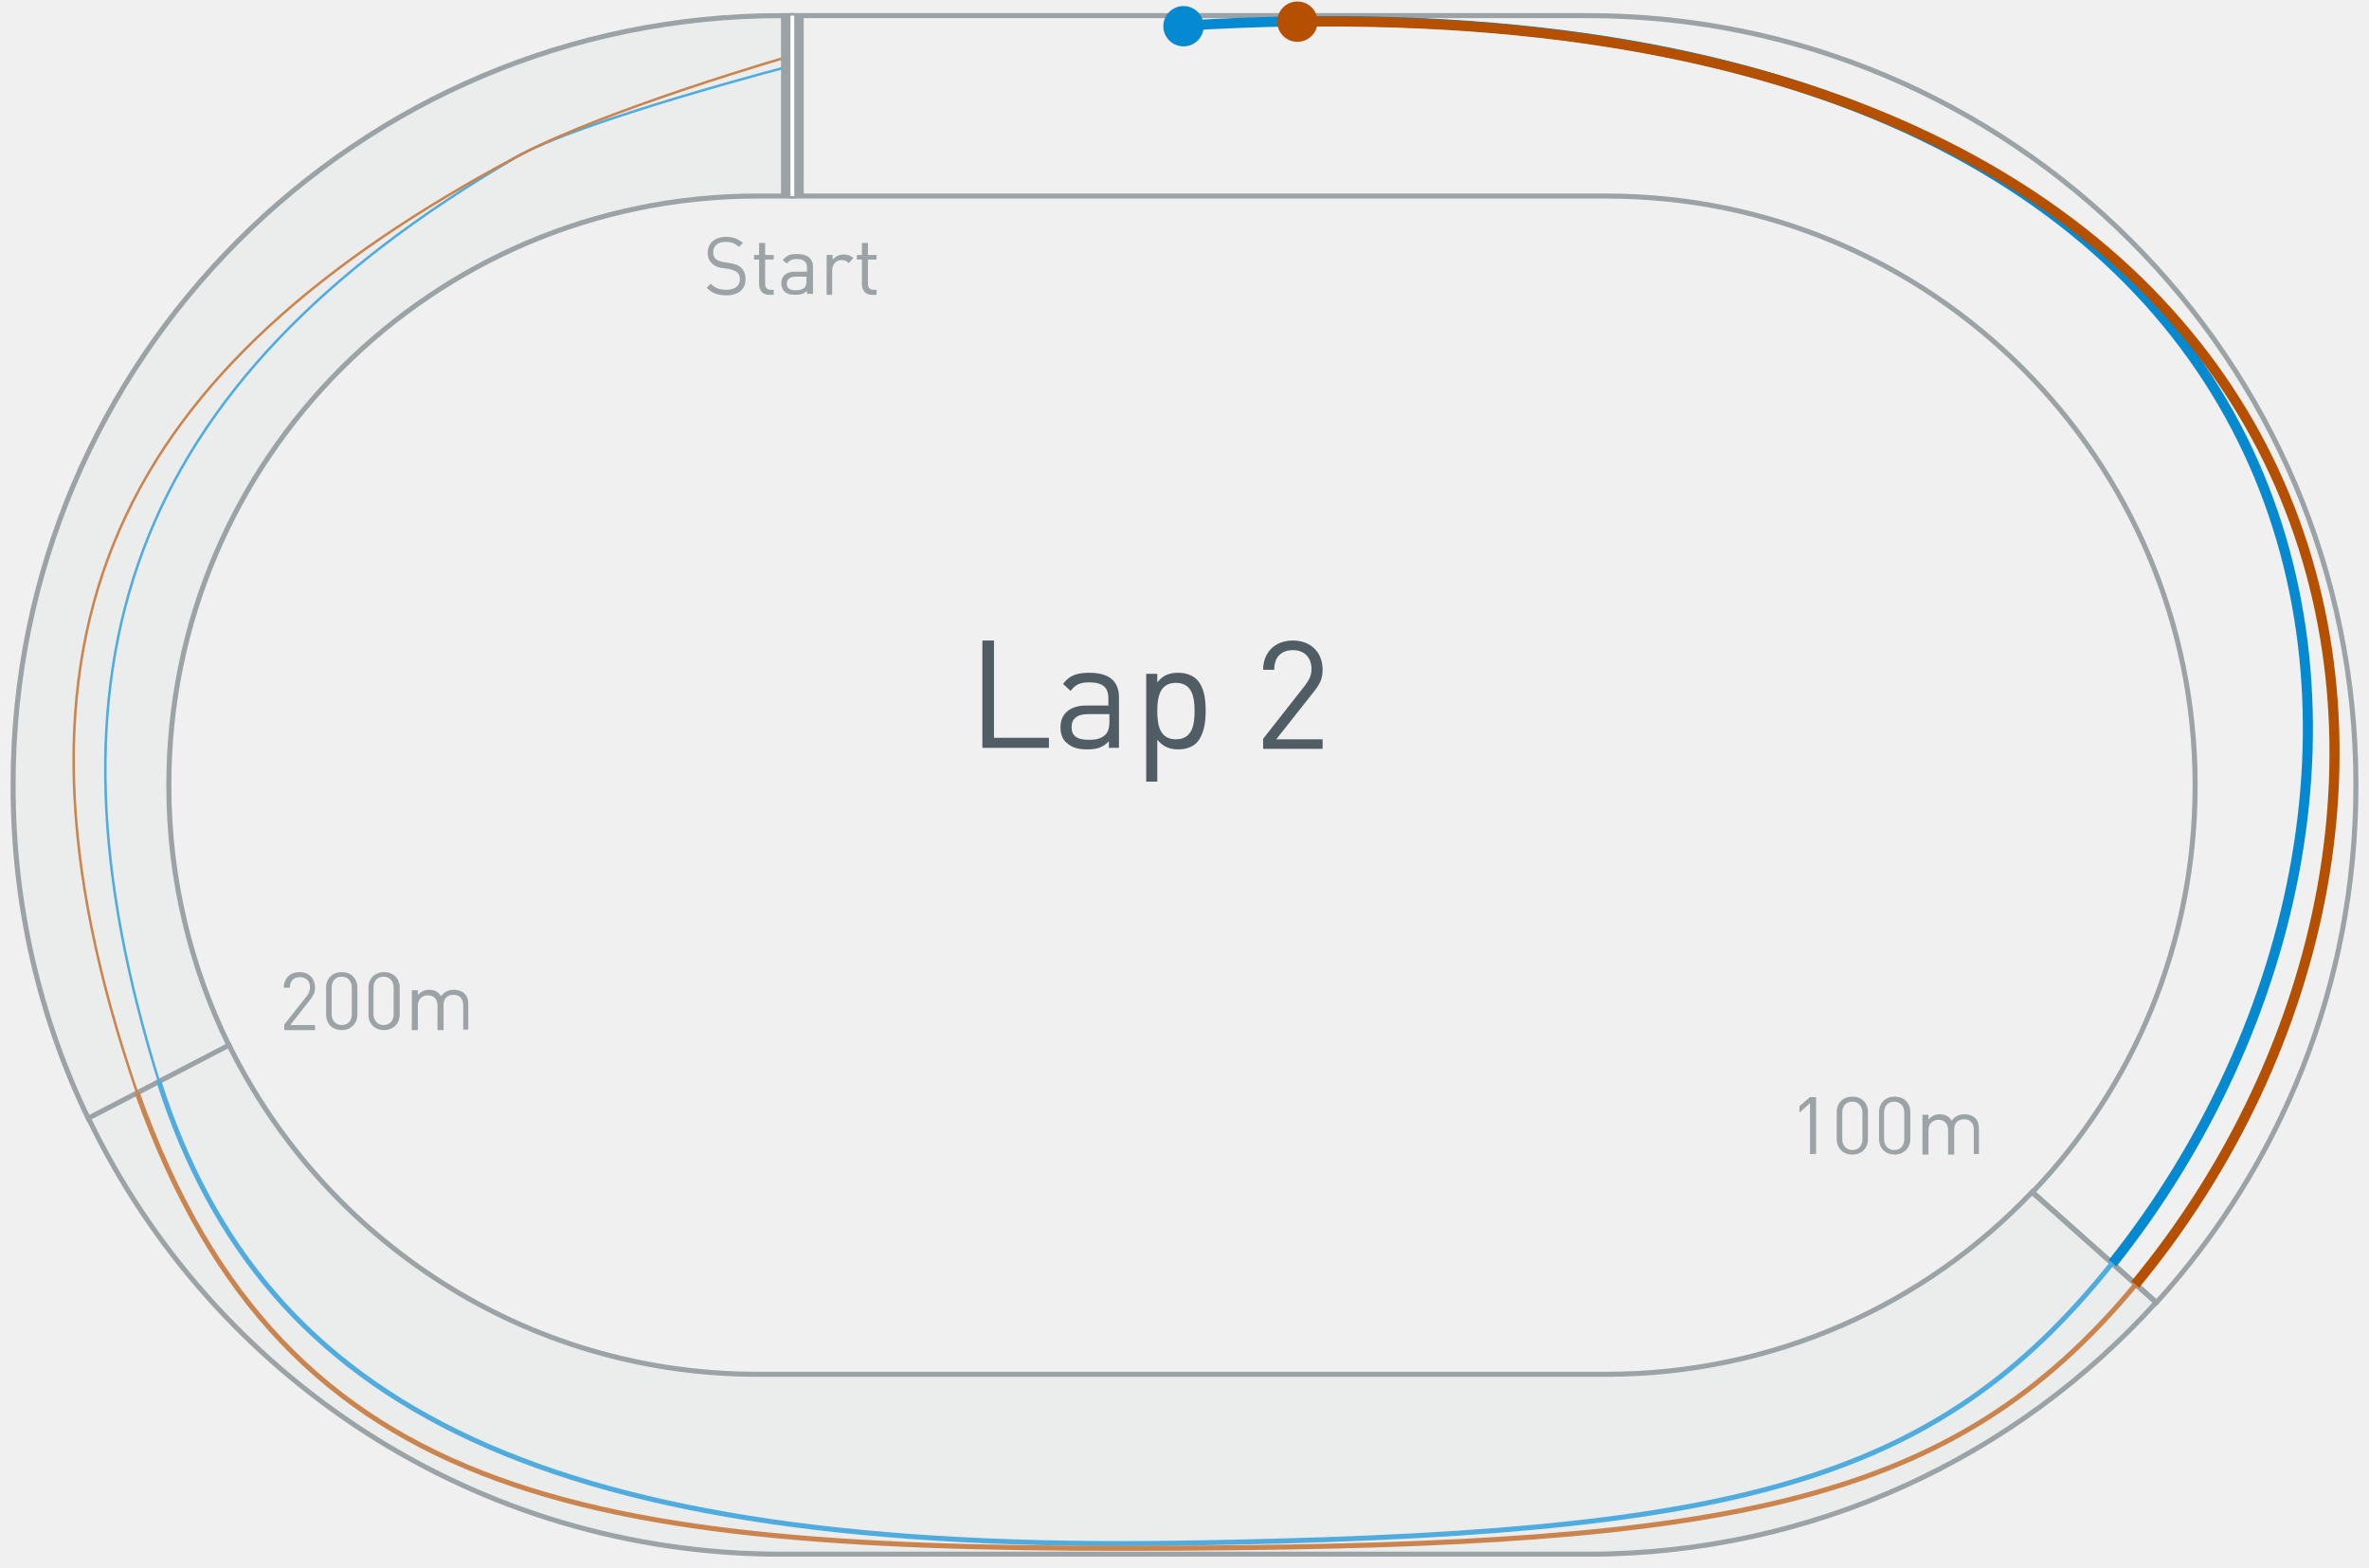
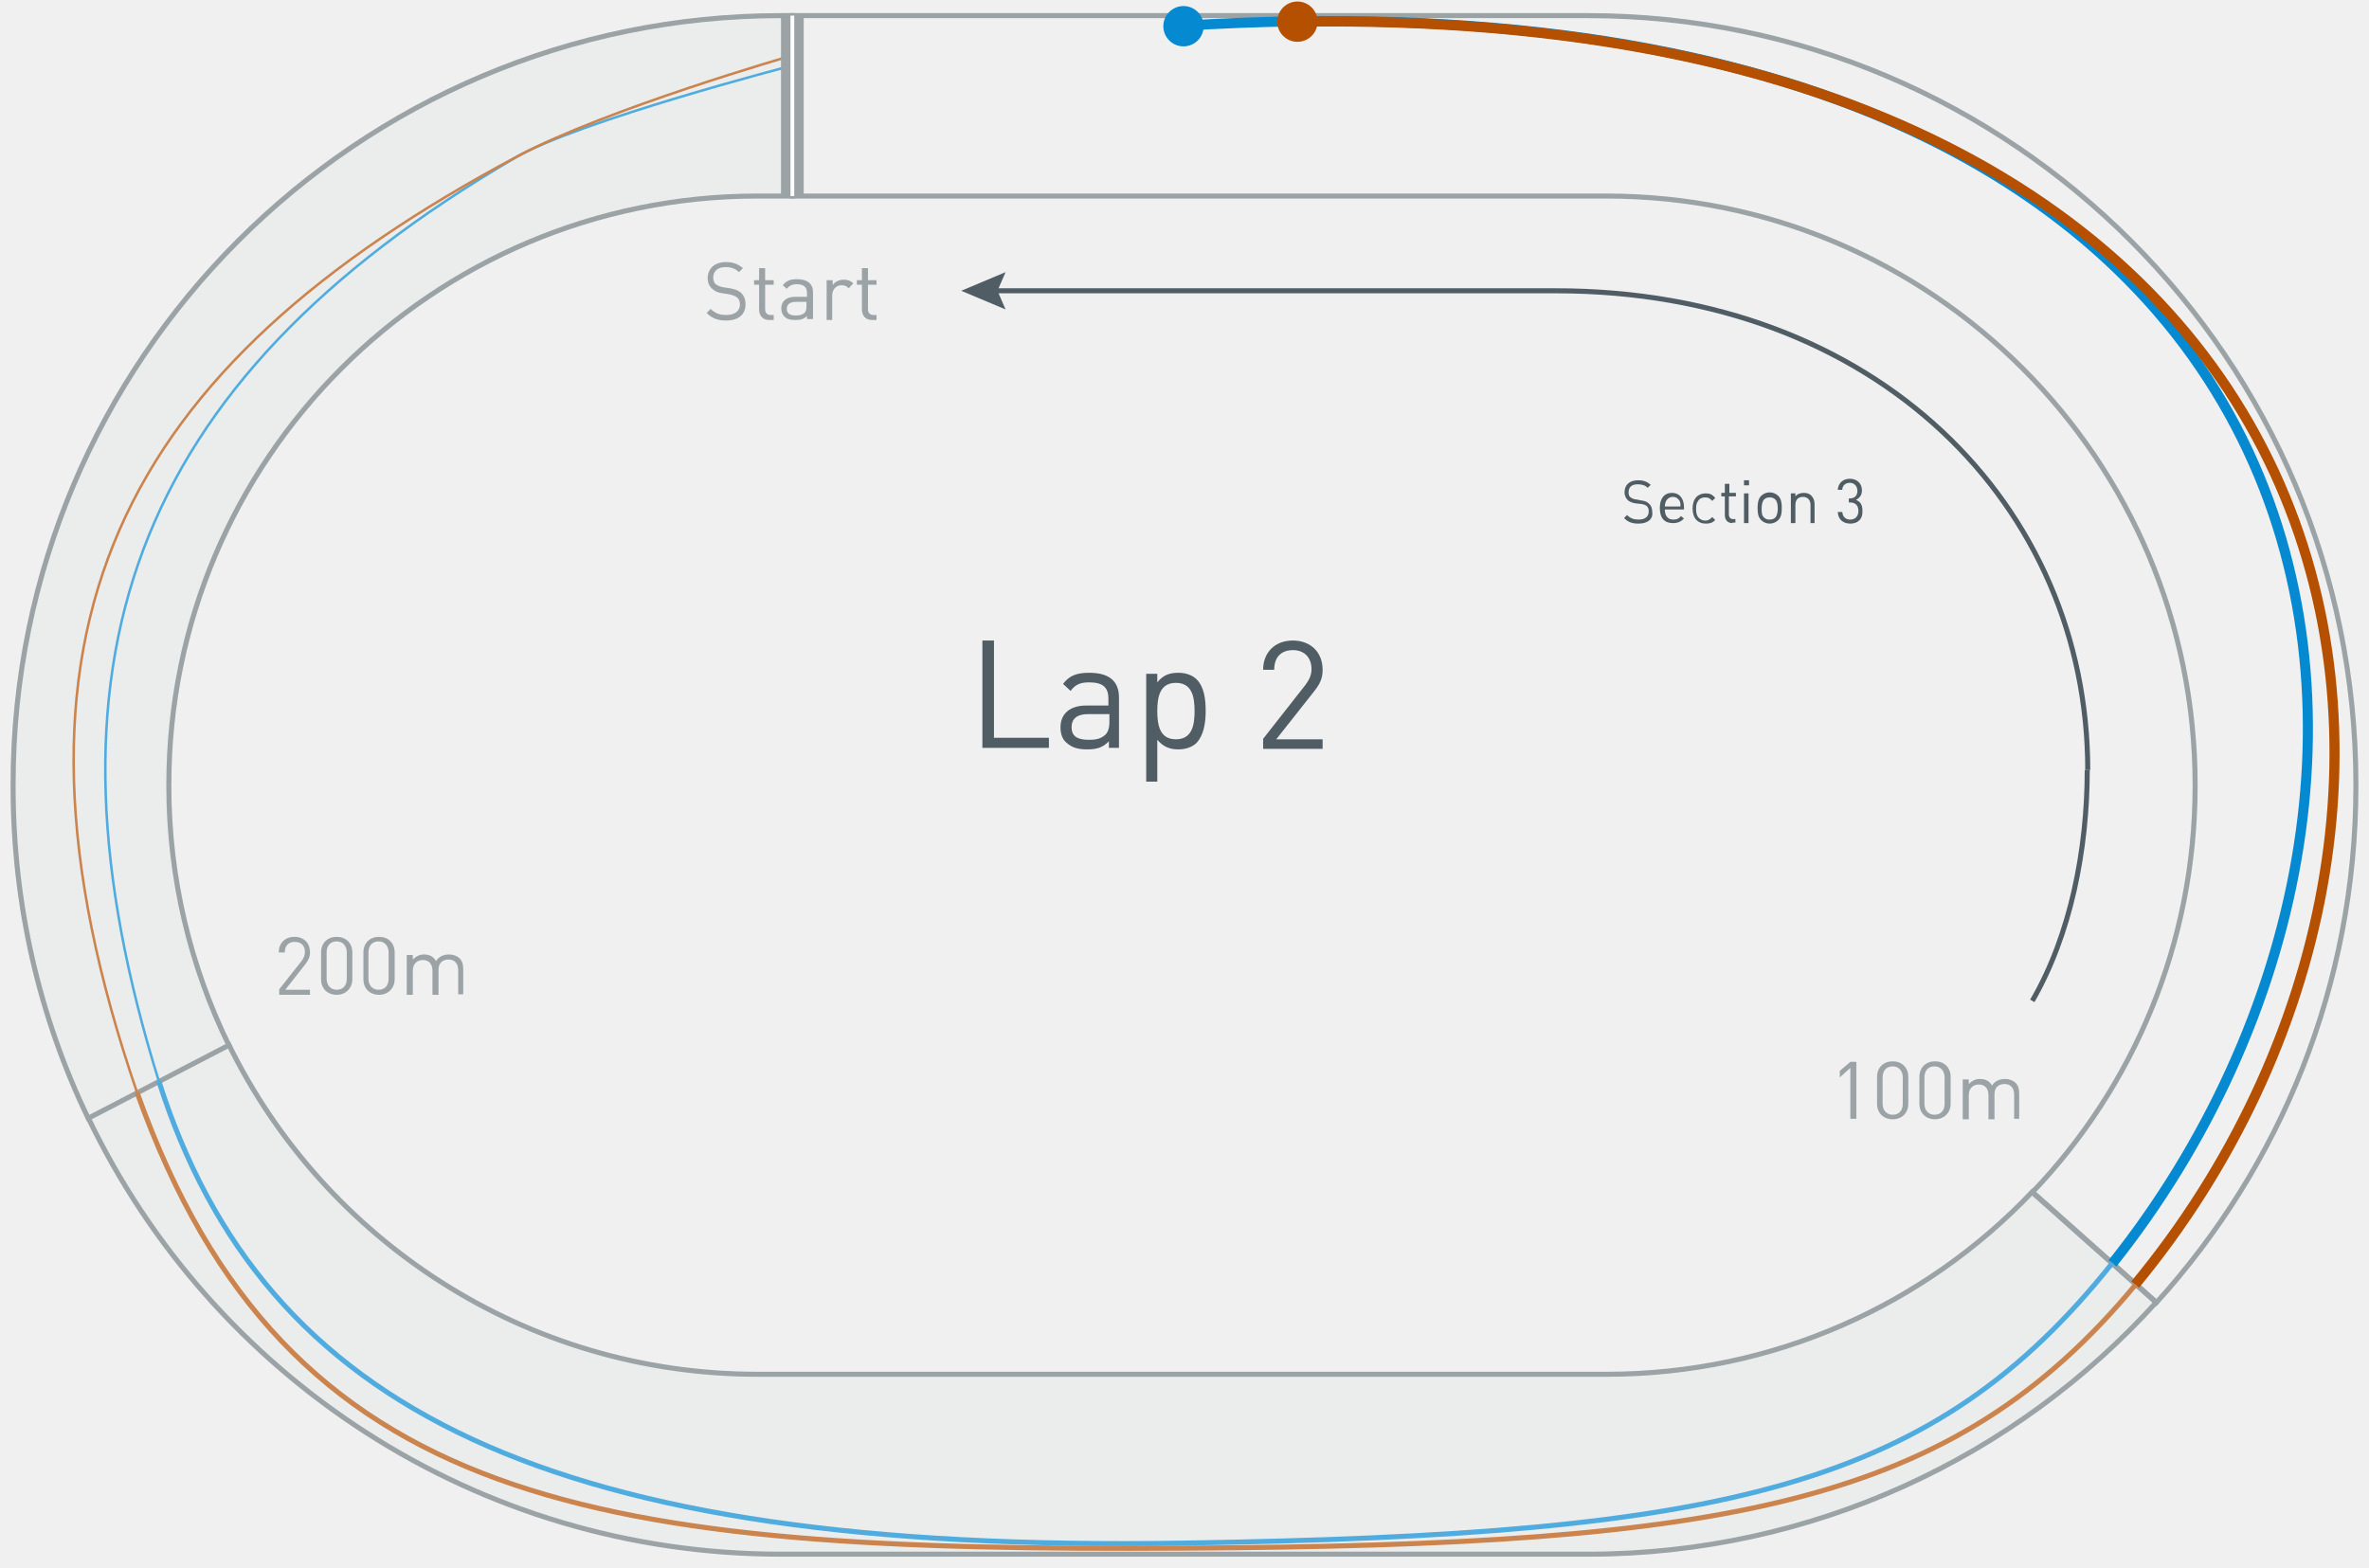
<svg xmlns="http://www.w3.org/2000/svg" version="1.1" x="0px" y="0px" viewBox="0 0 470 311" enable-background="new 0 0 470 311" xml:space="preserve">
  <g id="Layer_6">
    <g>
      <path fill="#EBEDED" stroke="#9BA3A6" stroke-miterlimit="10" d="M318.7,272.7H150.3c-46.1,0-85.9-26.7-104.9-65.4l-27.9,14.5    c24.6,51.3,76.9,86.6,137.5,86.6H315c44.7,0,85-19.3,112.8-50l-24.6-21.9C381.9,258.9,351.9,272.7,318.7,272.7z" />
      <path fill="#EBEDED" stroke="#9BA3A6" stroke-miterlimit="10" d="M33.5,156v-0.3c0-64.5,52.3-116.8,116.8-116.8h6.9V3.1H155    C70.9,3.1,2.6,71.4,2.6,155.6v0.5c0,23.6,5.3,45.9,14.9,65.8l27.9-14.5C37.8,191.8,33.5,174.4,33.5,156z" />
      <path fill="none" stroke="#9BA3A6" stroke-miterlimit="10" d="M467.4,155.6C467.4,71.4,399.1,3.1,315,3.1H157.2v35.8h161.5    c64.5,0,116.8,52.3,116.8,116.8v0.3c0,31.3-12.3,59.7-32.3,80.6l24.6,21.9c24.6-27.1,39.6-63,39.6-102.5V155.6z" />
    </g>
    <path fill="none" stroke="#0589D1" stroke-width="2" stroke-miterlimit="10" d="M419.1,250.7C494.2,156.4,474-9.6,234.8,5.1" />
    <path fill="none" stroke="#50ACDF" stroke-miterlimit="10" d="M31.5,214.5c20.8,65.4,77.5,93.7,203.3,91.7   c108.4-1.7,148.8-11.1,184.3-55.6" />
    <path fill="none" stroke="#50ACDF" stroke-width="0.5" stroke-miterlimit="10" d="M157.2,13c0,0-42.5,11-55,18.3   C25.3,76.3,6,132.5,31.5,214.5" />
    <path fill="none" stroke="#B55000" stroke-width="2" stroke-miterlimit="10" d="M257.4,4.3" />
    <path fill="none" stroke="#B55000" stroke-width="2" stroke-miterlimit="10" d="M423.6,254.9C500.4,162,475.7,1.2,257.4,4.3" />
    <path fill="none" stroke="#CB844D" stroke-miterlimit="10" d="M27.2,216.8c29.6,83.2,91.9,91.1,207.6,90.4   c108.4-0.6,152.6-8.5,188.9-52.3" />
    <path fill="none" stroke="#CB844D" stroke-width="0.5" stroke-miterlimit="10" d="M157.2,11c0,0-36.9,10.6-54.5,20   c-78.5,41.8-107,94-75.5,185.8" />
    <circle fill="#0589D1" cx="234.8" cy="5.2" r="4" />
    <circle fill="#B55000" cx="257.4" cy="4.3" r="4" />
    <g>
      <line fill="none" stroke="#9BA3A6" stroke-width="4.507" stroke-miterlimit="10" x1="157.2" y1="38.9" x2="157.2" y2="3.1" />
      <line fill="none" stroke="#FFFFFF" stroke-width="0.751" stroke-miterlimit="10" x1="157.2" y1="38.9" x2="157.2" y2="3.1" />
    </g>
    <g>
      <g>
        <path fill="#505D64" d="M194.9,148.5v-21.4h2.3v19.3h10.9v2H194.9z" />
        <path fill="#505D64" d="M220,148.5v-1.4c-1.2,1.2-2.3,1.6-4.3,1.6c-2,0-3.1-0.4-4.2-1.4c-0.8-0.7-1.1-1.8-1.1-3     c0-2.6,1.8-4.3,5.1-4.3h4.4v-1.4c0-2.1-1-3.2-3.8-3.2c-1.9,0-2.8,0.5-3.7,1.7l-1.5-1.4c1.3-1.7,2.8-2.2,5.2-2.2     c4,0,5.9,1.7,5.9,4.9v10H220z M220,141.7h-4.1c-2.2,0-3.3,0.9-3.3,2.6c0,1.7,1,2.5,3.4,2.5c1.2,0,2.3-0.1,3.3-1     c0.5-0.5,0.8-1.3,0.8-2.5V141.7z" />
        <path fill="#505D64" d="M237.4,147.4c-0.8,0.8-2.1,1.3-3.6,1.3c-1.6,0-2.9-0.4-4.2-1.9v8.3h-2.2v-21.4h2.2v1.7     c1.2-1.5,2.5-1.9,4.2-1.9c1.5,0,2.8,0.5,3.6,1.3c1.5,1.5,1.8,3.9,1.8,6.3C239.2,143.5,238.8,145.9,237.4,147.4z M233.3,135.5     c-3.2,0-3.7,2.8-3.7,5.6s0.5,5.6,3.7,5.6c3.2,0,3.7-2.8,3.7-5.6S236.5,135.5,233.3,135.5z" />
        <path fill="#505D64" d="M250.6,148.5v-1.9l8.4-10.7c0.8-1.1,1.2-2,1.2-3.1c0-2.3-1.4-3.8-3.7-3.8c-2,0-3.7,1.1-3.7,3.9h-2.2     c0-3.4,2.3-5.8,5.9-5.8c3.5,0,5.9,2.3,5.9,5.8c0,1.7-0.5,2.8-1.7,4.3l-7.5,9.5h9.2v1.9H250.6z" />
      </g>
    </g>
  </g>
+   <g id="section3_1_">
+     <g>
+       <path fill="none" stroke="#505D64" stroke-miterlimit="10" d="M414.1,152.8c0,15.8-3.3,32.7-10.9,45.8" />
+       <path fill="none" stroke="#505D64" stroke-miterlimit="10" d="M308.7,57.7c63.6,0,105.5,42.7,105.5,95.1" />
+       <g>
+         <g>
+           <line fill="none" stroke="#505D64" stroke-miterlimit="10" x1="196.7" y1="57.7" x2="308.7" y2="57.7" />
+           <g>
+             <polygon fill="#505D64" points="199.5,61.4 197.9,57.7 199.5,54 190.7,57.7      " />
+           </g>
+         </g>
+       </g>
+     </g>
+     <g>
+       <g>
+         <path fill="#505D64" d="M325.1,103.9c-1.3,0-2.1-0.3-2.9-1.1l0.6-0.6c0.7,0.7,1.4,0.9,2.3,0.9c1.3,0,2-0.6,2-1.6     c0-0.5-0.1-0.8-0.4-1.1c-0.3-0.2-0.5-0.3-1.1-0.4l-1-0.1c-0.7-0.1-1.2-0.3-1.6-0.6c-0.4-0.4-0.7-0.9-0.7-1.6c0-1.5,1-2.4,2.7-2.4     c1.1,0,1.8,0.3,2.5,0.9l-0.6,0.6c-0.5-0.5-1.1-0.7-2-0.7c-1.2,0-1.8,0.6-1.8,1.6c0,0.4,0.1,0.8,0.4,1s0.7,0.4,1.1,0.4l1,0.2     c0.8,0.1,1.2,0.3,1.5,0.6c0.5,0.4,0.7,1,0.7,1.7C328,103,326.9,103.9,325.1,103.9z" />
+         <path fill="#505D64" d="M330.3,101.1c0,1.3,0.6,2,1.7,2c0.7,0,1.1-0.2,1.5-0.7l0.6,0.5c-0.6,0.6-1.2,0.9-2.2,0.9     c-1.6,0-2.6-0.9-2.6-3c0-1.9,0.9-3,2.4-3c1.5,0,2.4,1.1,2.4,2.9v0.4H330.3z M333.3,99.5c-0.3-0.5-0.7-0.9-1.4-0.9     c-0.6,0-1.1,0.3-1.4,0.9c-0.1,0.3-0.2,0.5-0.2,1h3.1C333.4,100,333.4,99.8,333.3,99.5z" />
+         <path fill="#505D64" d="M338.4,103.9c-1.5,0-2.6-1-2.6-3c0-2,1.1-3,2.6-3c0.8,0,1.3,0.2,1.9,0.9l-0.6,0.6     c-0.4-0.5-0.8-0.7-1.4-0.7c-0.6,0-1.1,0.2-1.4,0.7c-0.3,0.4-0.4,0.8-0.4,1.6c0,0.7,0.1,1.2,0.4,1.6c0.3,0.4,0.8,0.7,1.4,0.7     c0.6,0,0.9-0.2,1.4-0.7l0.6,0.6C339.8,103.7,339.3,103.9,338.4,103.9z" />
+         <path fill="#505D64" d="M343.7,103.8c-1,0-1.5-0.7-1.5-1.6v-3.7h-0.7v-0.7h0.7v-1.8h0.9v1.8h1.3v0.7H343v3.6     c0,0.5,0.3,0.9,0.8,0.9h0.5v0.7H343.7z" />
+         <path fill="#505D64" d="M346,96.3v-1h1v1H346z M346,103.8v-5.9h0.9v5.9H346z" />
+         <path fill="#505D64" d="M352.8,103.2c-0.4,0.4-1,0.7-1.7,0.7c-0.7,0-1.3-0.3-1.7-0.7c-0.6-0.6-0.7-1.4-0.7-2.4     c0-0.9,0.1-1.8,0.7-2.4c0.4-0.4,1-0.7,1.7-0.7c0.7,0,1.3,0.3,1.7,0.7c0.6,0.6,0.7,1.4,0.7,2.4     C353.5,101.8,353.4,102.6,352.8,103.2z M352.2,99.1c-0.3-0.3-0.7-0.4-1.1-0.4c-0.4,0-0.8,0.1-1.1,0.4c-0.4,0.4-0.5,1.2-0.5,1.8     c0,0.7,0,1.4,0.5,1.8c0.3,0.3,0.6,0.4,1.1,0.4c0.4,0,0.8-0.1,1.1-0.4c0.4-0.4,0.5-1.2,0.5-1.8C352.7,100.2,352.6,99.5,352.2,99.1     z" />
+         <path fill="#505D64" d="M359.2,103.8v-3.6c0-1-0.6-1.6-1.5-1.6s-1.5,0.5-1.5,1.6v3.6h-0.9v-5.9h0.9v0.6c0.4-0.5,1-0.7,1.7-0.7     c0.6,0,1.2,0.2,1.5,0.6c0.4,0.4,0.6,1,0.6,1.6v3.8H359.2z" />
+         <path fill="#505D64" d="M367.1,103.9c-1.3,0-2.4-0.7-2.5-2.3h0.9c0.1,1.1,0.8,1.5,1.6,1.5c0.9,0,1.6-0.6,1.6-1.7     c0-1-0.5-1.7-1.7-1.7h-0.2v-0.8h0.2c1,0,1.5-0.6,1.5-1.5c0-1-0.7-1.6-1.5-1.6c-0.9,0-1.5,0.6-1.5,1.4h-0.9     c0.1-1.4,1.1-2.2,2.4-2.2c1.4,0,2.4,0.9,2.4,2.3c0,0.9-0.4,1.5-1.2,1.9c0.9,0.3,1.3,1,1.3,2.1     C369.6,103.1,368.5,103.9,367.1,103.9z" />
+       </g>
+     </g>
+   </g>
  <g id="Label">
    <g>
-       <path fill="#9BA3A6" d="M144.1,58.6c-1.7,0-2.8-0.4-3.9-1.5l0.8-0.8c0.9,0.9,1.8,1.2,3.1,1.2c1.7,0,2.7-0.8,2.7-2.1    c0-0.6-0.2-1.1-0.6-1.4c-0.4-0.3-0.7-0.4-1.5-0.6l-1.3-0.2c-0.9-0.1-1.6-0.4-2.1-0.9c-0.6-0.5-0.9-1.2-0.9-2.1    c0-1.9,1.4-3.2,3.6-3.2c1.5,0,2.4,0.4,3.4,1.2l-0.8,0.8c-0.7-0.7-1.5-1-2.7-1c-1.5,0-2.4,0.8-2.4,2.1c0,0.6,0.2,1,0.5,1.3    c0.4,0.3,0.9,0.5,1.5,0.6l1.3,0.2c1.1,0.2,1.6,0.4,2.1,0.8c0.6,0.5,1,1.3,1,2.2C148,57.4,146.5,58.6,144.1,58.6z" />
-       <path fill="#9BA3A6" d="M152.6,58.5c-1.3,0-2-0.9-2-2.1v-4.9h-1v-0.9h1v-2.4h1.2v2.4h1.7v0.9h-1.7v4.8c0,0.7,0.3,1.2,1.1,1.2h0.6    v1H152.6z" />
-       <path fill="#9BA3A6" d="M160.1,58.5v-0.8c-0.6,0.6-1.2,0.8-2.3,0.8c-1.1,0-1.7-0.2-2.2-0.7c-0.4-0.4-0.6-1-0.6-1.6    c0-1.4,1-2.3,2.7-2.3h2.4v-0.8c0-1.1-0.6-1.7-2-1.7c-1,0-1.5,0.3-2,0.9l-0.8-0.7c0.7-0.9,1.5-1.2,2.8-1.2c2.1,0,3.2,0.9,3.2,2.6    v5.3H160.1z M160.1,54.9h-2.2c-1.2,0-1.8,0.5-1.8,1.4c0,0.9,0.6,1.3,1.8,1.3c0.7,0,1.2-0.1,1.7-0.5c0.3-0.3,0.4-0.7,0.4-1.4V54.9z    " />
-       <path fill="#9BA3A6" d="M168.4,52.2c-0.4-0.4-0.8-0.6-1.4-0.6c-1.2,0-1.9,0.9-1.9,2.1v4.8H164v-7.9h1.2v1c0.4-0.7,1.3-1.1,2.2-1.1    c0.8,0,1.3,0.2,1.9,0.7L168.4,52.2z" />
-       <path fill="#9BA3A6" d="M173,58.5c-1.3,0-2-0.9-2-2.1v-4.9h-1v-0.9h1v-2.4h1.2v2.4h1.7v0.9h-1.7v4.8c0,0.7,0.3,1.2,1.1,1.2h0.6v1    H173z" />
+       <path fill="#9BA3A6" d="M144.1,63.6c-1.7,0-2.8-0.4-3.9-1.5l0.8-0.8c0.9,0.9,1.8,1.2,3.1,1.2c1.7,0,2.7-0.8,2.7-2.1    c0-0.6-0.2-1.1-0.6-1.4c-0.4-0.3-0.7-0.4-1.5-0.6l-1.3-0.2c-0.9-0.1-1.6-0.4-2.1-0.9c-0.6-0.5-0.9-1.2-0.9-2.1    c0-1.9,1.4-3.2,3.6-3.2c1.5,0,2.4,0.4,3.4,1.2l-0.8,0.8c-0.7-0.7-1.5-1-2.7-1c-1.5,0-2.4,0.8-2.4,2.1c0,0.6,0.2,1,0.5,1.3    c0.4,0.3,0.9,0.5,1.5,0.6l1.3,0.2c1.1,0.2,1.6,0.4,2.1,0.8c0.6,0.5,1,1.3,1,2.2C148,62.4,146.5,63.6,144.1,63.6z" />
+       <path fill="#9BA3A6" d="M152.6,63.5c-1.3,0-2-0.9-2-2.1v-4.9h-1v-0.9h1v-2.4h1.2v2.4h1.7v0.9h-1.7v4.8c0,0.7,0.3,1.2,1.1,1.2h0.6    v1H152.6z" />
+       <path fill="#9BA3A6" d="M160.1,63.5v-0.8c-0.6,0.6-1.2,0.8-2.3,0.8c-1.1,0-1.7-0.2-2.2-0.7c-0.4-0.4-0.6-1-0.6-1.6    c0-1.4,1-2.3,2.7-2.3h2.4v-0.8c0-1.1-0.6-1.7-2-1.7c-1,0-1.5,0.3-2,0.9l-0.8-0.7c0.7-0.9,1.5-1.2,2.8-1.2c2.1,0,3.2,0.9,3.2,2.6    v5.3H160.1z M160.1,59.9h-2.2c-1.2,0-1.8,0.5-1.8,1.4c0,0.9,0.6,1.3,1.8,1.3c0.7,0,1.2-0.1,1.7-0.5c0.3-0.3,0.4-0.7,0.4-1.4V59.9z    " />
+       <path fill="#9BA3A6" d="M168.4,57.2c-0.4-0.4-0.8-0.6-1.4-0.6c-1.2,0-1.9,0.9-1.9,2.1v4.8H164v-7.9h1.2v1c0.4-0.7,1.3-1.1,2.2-1.1    c0.8,0,1.3,0.2,1.9,0.7L168.4,57.2z" />
+       <path fill="#9BA3A6" d="M173,63.5c-1.3,0-2-0.9-2-2.1v-4.9h-1v-0.9h1v-2.4h1.2v2.4h1.7v0.9h-1.7v4.8c0,0.7,0.3,1.2,1.1,1.2h0.6v1    H173z" />
    </g>
    <g>
-       <path fill="#9BA3A6" d="M359.1,229v-10.1l-2.1,1.9v-1.3l2.1-1.8h1.2V229H359.1z" />
-       <path fill="#9BA3A6" d="M367.5,229.1c-1.8,0-3.1-1.2-3.1-3.1v-5.3c0-1.9,1.3-3.1,3.1-3.1c1.8,0,3.1,1.2,3.1,3.1v5.3    C370.6,227.9,369.3,229.1,367.5,229.1z M369.5,220.8c0-1.2-0.7-2.2-2-2.2s-2,0.9-2,2.2v5.2c0,1.2,0.7,2.2,2,2.2s2-0.9,2-2.2V220.8    z" />
-       <path fill="#9BA3A6" d="M375.9,229.1c-1.8,0-3.1-1.2-3.1-3.1v-5.3c0-1.9,1.3-3.1,3.1-3.1c1.8,0,3.1,1.2,3.1,3.1v5.3    C379,227.9,377.6,229.1,375.9,229.1z M377.8,220.8c0-1.2-0.7-2.2-2-2.2s-2,0.9-2,2.2v5.2c0,1.2,0.7,2.2,2,2.2s2-0.9,2-2.2V220.8z" />
-       <path fill="#9BA3A6" d="M391.6,229v-4.8c0-1.4-0.8-2.1-1.9-2.1c-1.2,0-2,0.7-2,2v5h-1.2v-4.8c0-1.4-0.8-2.1-1.9-2.1s-2,0.7-2,2.1    v4.8h-1.2v-7.9h1.2v0.9c0.6-0.6,1.3-1,2.2-1c1.1,0,1.9,0.4,2.4,1.3c0.6-0.9,1.5-1.3,2.6-1.3c0.8,0,1.6,0.3,2,0.7    c0.6,0.5,0.8,1.3,0.8,2.2v5H391.6z" />
+       <path fill="#9BA3A6" d="M367.1,222v-10.1l-2.1,1.9v-1.3l2.1-1.8h1.2V222H367.1z" />
+       <path fill="#9BA3A6" d="M375.5,222.1c-1.8,0-3.1-1.2-3.1-3.1v-5.3c0-1.9,1.3-3.1,3.1-3.1c1.8,0,3.1,1.2,3.1,3.1v5.3    C378.6,220.9,377.3,222.1,375.5,222.1z M377.5,213.8c0-1.2-0.7-2.2-2-2.2s-2,0.9-2,2.2v5.2c0,1.2,0.7,2.2,2,2.2s2-0.9,2-2.2V213.8    z" />
+       <path fill="#9BA3A6" d="M383.9,222.1c-1.8,0-3.1-1.2-3.1-3.1v-5.3c0-1.9,1.3-3.1,3.1-3.1c1.8,0,3.1,1.2,3.1,3.1v5.3    C387,220.9,385.6,222.1,383.9,222.1z M385.8,213.8c0-1.2-0.7-2.2-2-2.2s-2,0.9-2,2.2v5.2c0,1.2,0.7,2.2,2,2.2s2-0.9,2-2.2V213.8z" />
+       <path fill="#9BA3A6" d="M399.6,222v-4.8c0-1.4-0.8-2.1-1.9-2.1c-1.2,0-2,0.7-2,2v5h-1.2v-4.8c0-1.4-0.8-2.1-1.9-2.1s-2,0.7-2,2.1    v4.8h-1.2v-7.9h1.2v0.9c0.6-0.6,1.3-1,2.2-1c1.1,0,1.9,0.4,2.4,1.3c0.6-0.9,1.5-1.3,2.6-1.3c0.8,0,1.6,0.3,2,0.7    c0.6,0.5,0.8,1.3,0.8,2.2v5H399.6z" />
    </g>
    <g>
-       <path fill="#9BA3A6" d="M56.4,204.3v-1l4.5-5.7c0.4-0.6,0.6-1.1,0.6-1.7c0-1.2-0.7-2-2-2c-1.1,0-2,0.6-2,2.1h-1.2    c0-1.8,1.2-3.1,3.1-3.1c1.9,0,3.1,1.2,3.1,3.1c0,0.9-0.3,1.5-0.9,2.3l-4,5.1h4.9v1H56.4z" />
-       <path fill="#9BA3A6" d="M67.8,204.4c-1.8,0-3.1-1.2-3.1-3.1v-5.3c0-1.9,1.3-3.1,3.1-3.1c1.8,0,3.1,1.2,3.1,3.1v5.3    C70.9,203.1,69.6,204.4,67.8,204.4z M69.8,196c0-1.2-0.7-2.2-2-2.2s-2,0.9-2,2.2v5.2c0,1.2,0.7,2.2,2,2.2s2-0.9,2-2.2V196z" />
-       <path fill="#9BA3A6" d="M76.2,204.4c-1.8,0-3.1-1.2-3.1-3.1v-5.3c0-1.9,1.3-3.1,3.1-3.1c1.8,0,3.1,1.2,3.1,3.1v5.3    C79.3,203.1,78,204.4,76.2,204.4z M78.1,196c0-1.2-0.7-2.2-2-2.2s-2,0.9-2,2.2v5.2c0,1.2,0.7,2.2,2,2.2s2-0.9,2-2.2V196z" />
-       <path fill="#9BA3A6" d="M91.9,204.3v-4.8c0-1.4-0.8-2.1-1.9-2.1c-1.2,0-2,0.7-2,2v5h-1.2v-4.8c0-1.4-0.8-2.1-1.9-2.1s-2,0.7-2,2.1    v4.8h-1.2v-7.9h1.2v0.9c0.6-0.6,1.3-1,2.2-1c1.1,0,1.9,0.4,2.4,1.3c0.6-0.9,1.5-1.3,2.6-1.3c0.8,0,1.6,0.3,2,0.7    c0.6,0.5,0.8,1.3,0.8,2.2v5H91.9z" />
+       <path fill="#9BA3A6" d="M55.4,197.3v-1l4.5-5.7c0.4-0.6,0.6-1.1,0.6-1.7c0-1.2-0.7-2-2-2c-1.1,0-2,0.6-2,2.1h-1.2    c0-1.8,1.2-3.1,3.1-3.1c1.9,0,3.1,1.2,3.1,3.1c0,0.9-0.3,1.5-0.9,2.3l-4,5.1h4.9v1H55.4z" />
+       <path fill="#9BA3A6" d="M66.8,197.4c-1.8,0-3.1-1.2-3.1-3.1v-5.3c0-1.9,1.3-3.1,3.1-3.1c1.8,0,3.1,1.2,3.1,3.1v5.3    C69.9,196.1,68.6,197.4,66.8,197.4z M68.8,189c0-1.2-0.7-2.2-2-2.2s-2,0.9-2,2.2v5.2c0,1.2,0.7,2.2,2,2.2s2-0.9,2-2.2V189z" />
+       <path fill="#9BA3A6" d="M75.2,197.4c-1.8,0-3.1-1.2-3.1-3.1v-5.3c0-1.9,1.3-3.1,3.1-3.1c1.8,0,3.1,1.2,3.1,3.1v5.3    C78.3,196.1,77,197.4,75.2,197.4z M77.1,189c0-1.2-0.7-2.2-2-2.2s-2,0.9-2,2.2v5.2c0,1.2,0.7,2.2,2,2.2s2-0.9,2-2.2V189z" />
+       <path fill="#9BA3A6" d="M90.9,197.3v-4.8c0-1.4-0.8-2.1-1.9-2.1c-1.2,0-2,0.7-2,2v5h-1.2v-4.8c0-1.4-0.8-2.1-1.9-2.1s-2,0.7-2,2.1    v4.8h-1.2v-7.9h1.2v0.9c0.6-0.6,1.3-1,2.2-1c1.1,0,1.9,0.4,2.4,1.3c0.6-0.9,1.5-1.3,2.6-1.3c0.8,0,1.6,0.3,2,0.7    c0.6,0.5,0.8,1.3,0.8,2.2v5H90.9z" />
    </g>
  </g>
</svg>
